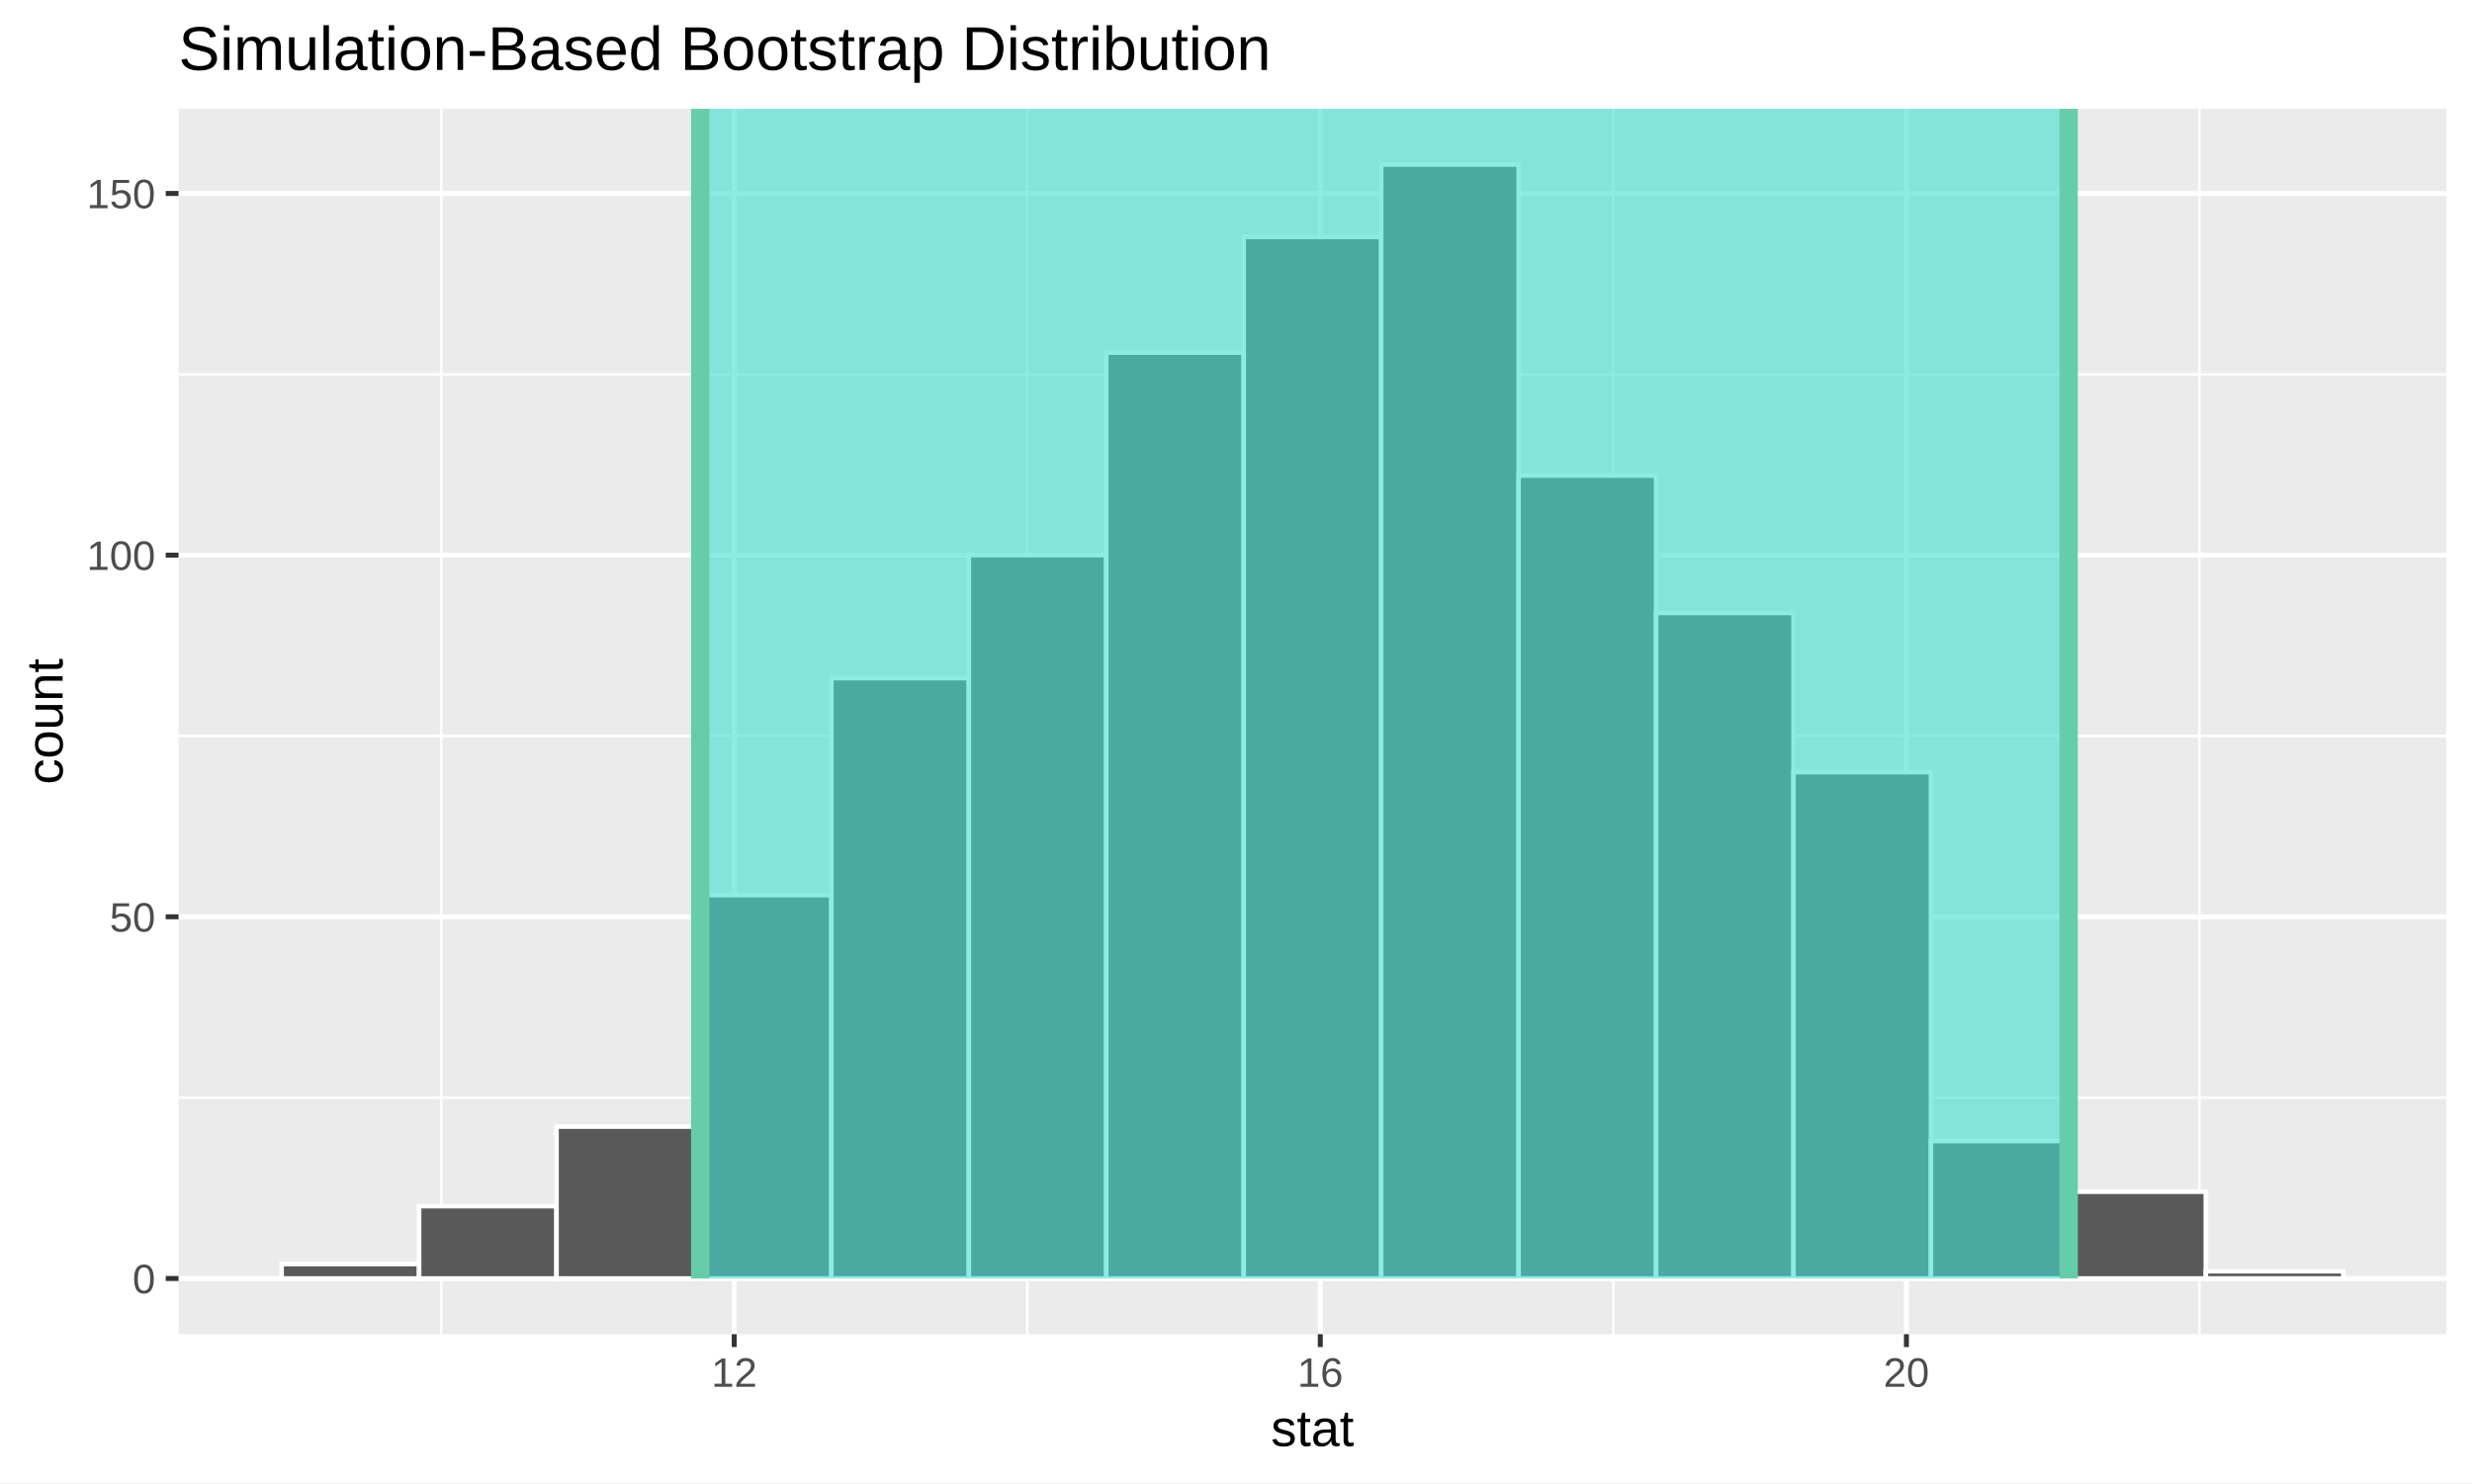
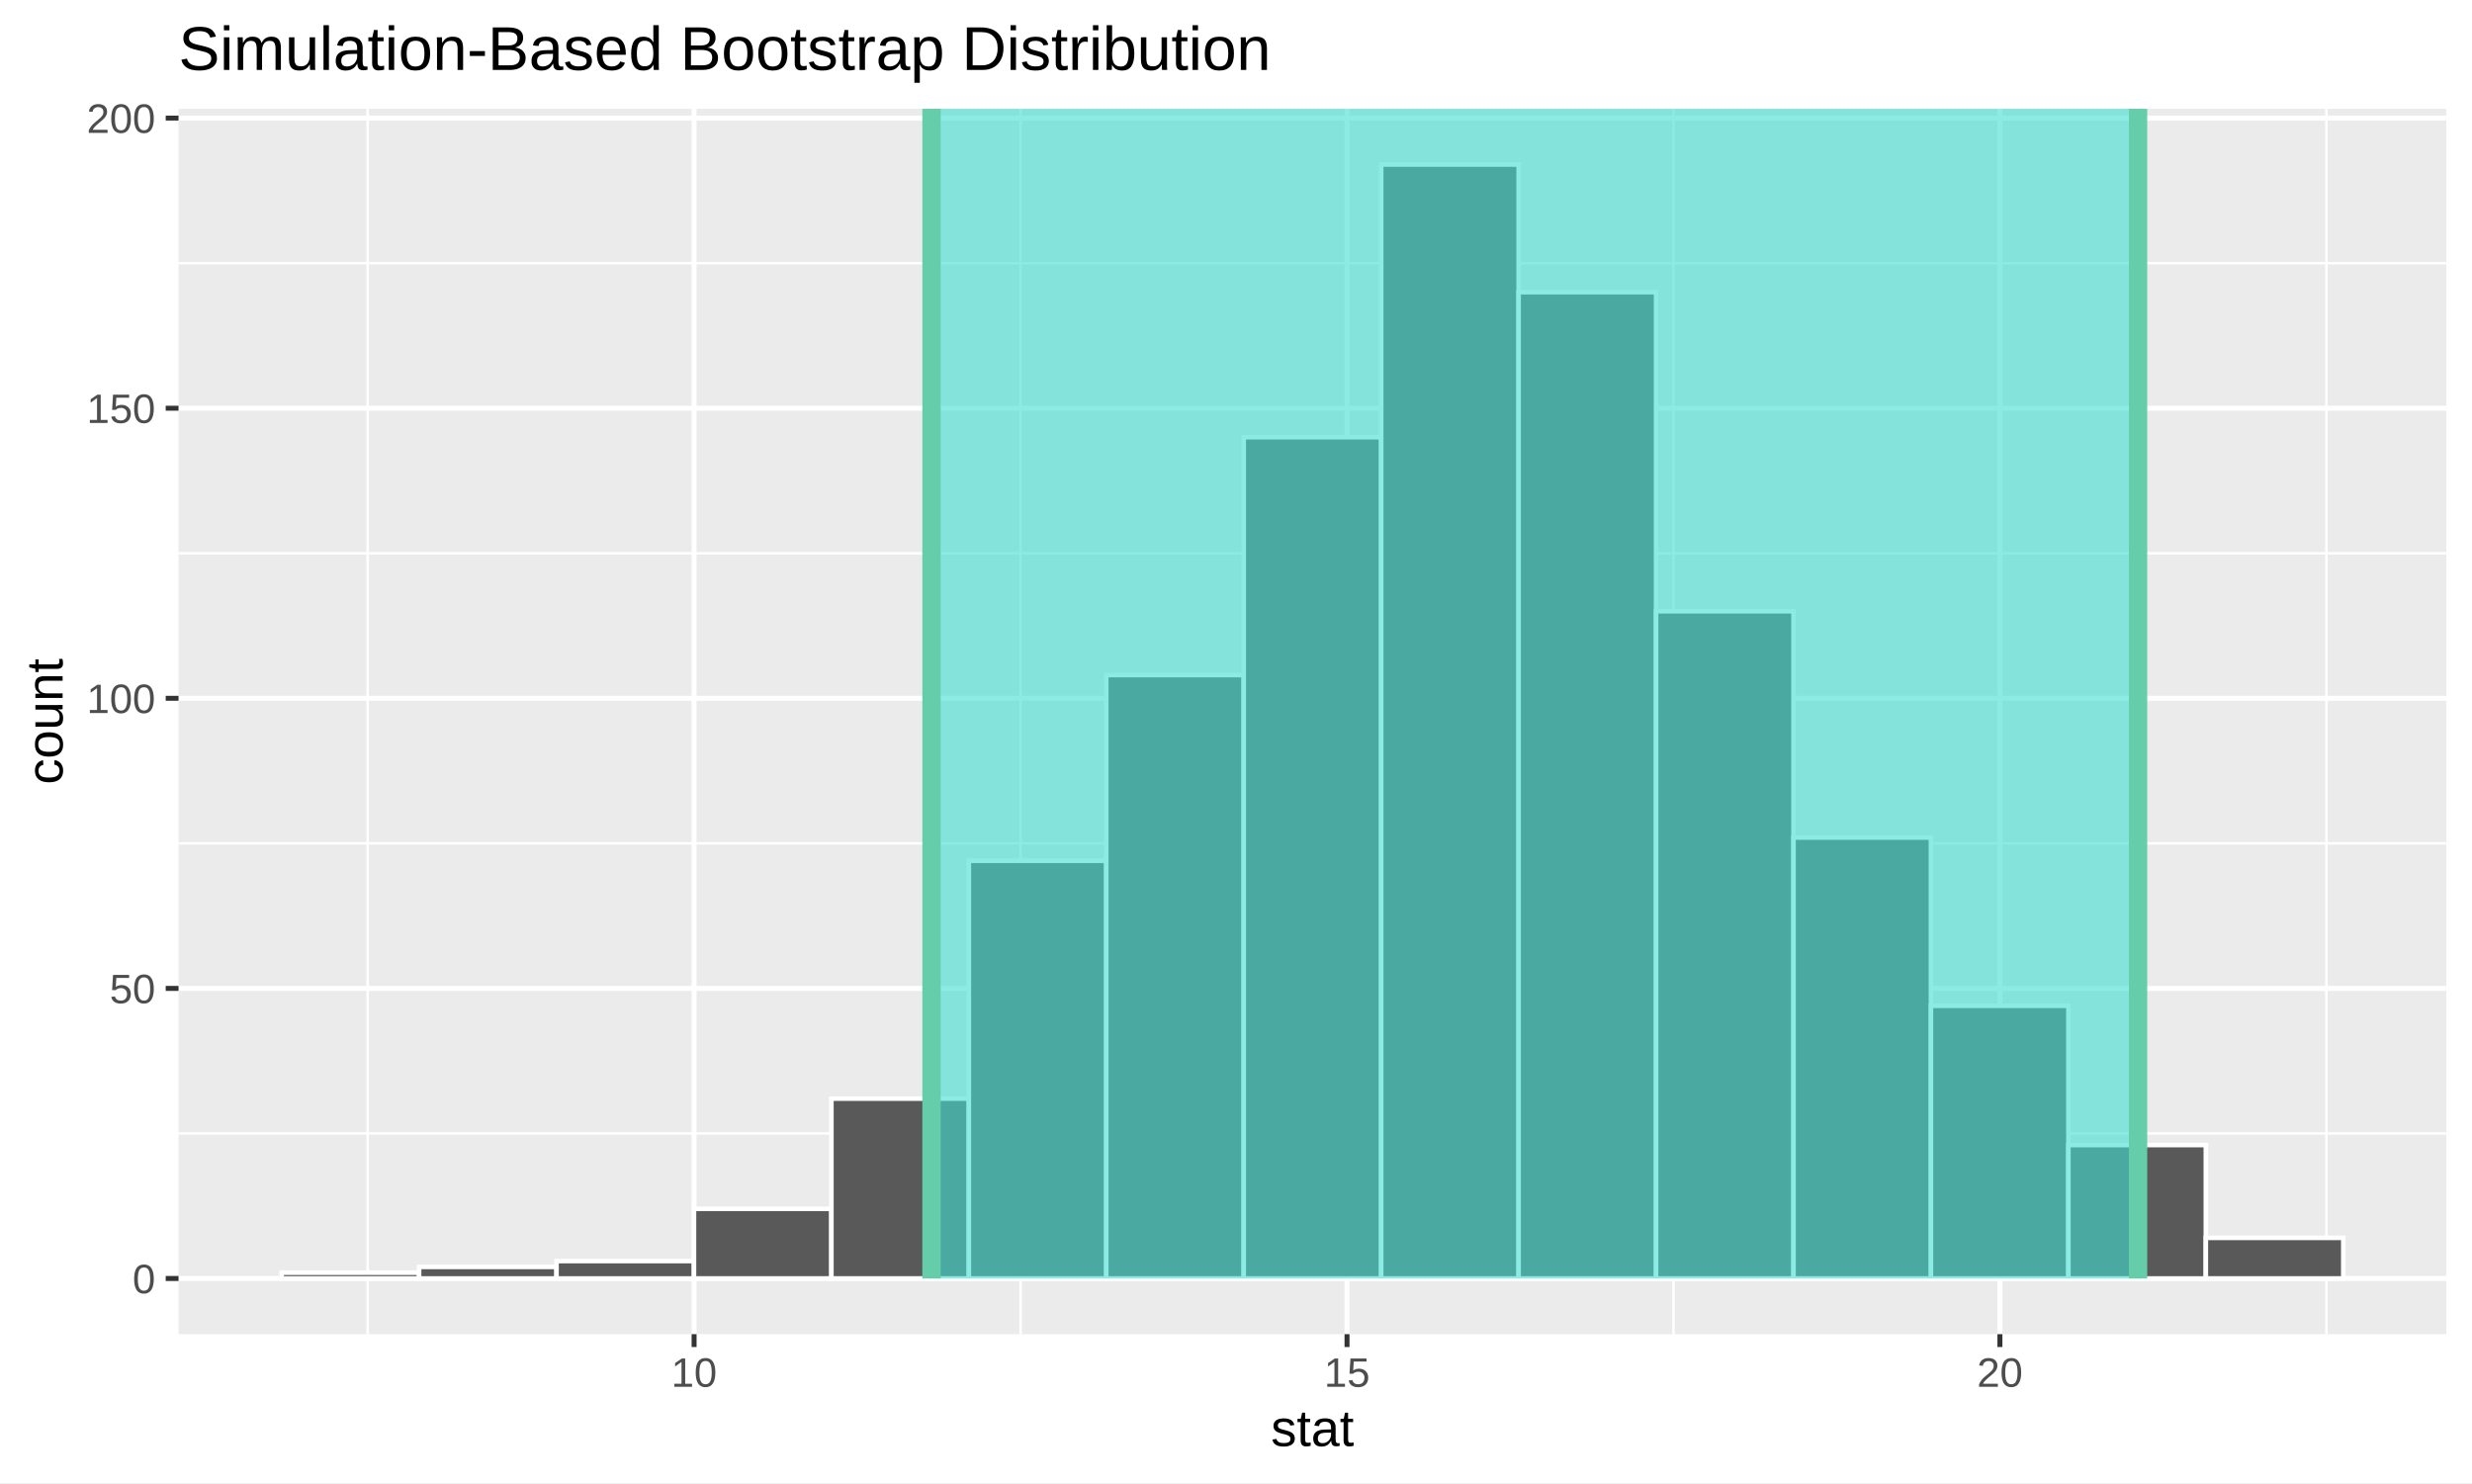
<svg xmlns="http://www.w3.org/2000/svg" class="svglite" width="576.00pt" height="345.60pt" viewBox="0 0 576.00 345.60">
  <defs>
    <style type="text/css">
    .svglite line, .svglite polyline, .svglite polygon, .svglite path, .svglite rect, .svglite circle {
      fill: none;
      stroke: #000000;
      stroke-linecap: round;
      stroke-linejoin: round;
      stroke-miterlimit: 10.00;
    }
    .svglite text {
      white-space: pre;
    }
  </style>
  </defs>
  <rect width="100%" height="100%" style="stroke: none; fill: #FFFFFF;" />
  <defs>
    <clipPath id="cpMC4wMHw1NzYuMDB8MC4wMHwzNDUuNjA=">
      <rect x="0.00" y="0.00" width="576.00" height="345.60" />
    </clipPath>
  </defs>
  <g clip-path="url(#cpMC4wMHw1NzYuMDB8MC4wMHwzNDUuNjA=)">
    <rect x="0.00" y="0.00" width="576.00" height="345.60" style="stroke-width: 1.16; stroke: #FFFFFF; fill: #FFFFFF;" />
  </g>
  <defs>
    <clipPath id="cpNDEuNjB8NTcwLjAyfDI1LjM2fDMxMC45Mg==">
      <rect x="41.60" y="25.36" width="528.42" height="285.56" />
    </clipPath>
  </defs>
  <g clip-path="url(#cpNDEuNjB8NTcwLjAyfDI1LjM2fDMxMC45Mg==)">
    <rect x="41.60" y="25.36" width="528.42" height="285.56" style="stroke-width: 1.16; stroke: none; fill: #EBEBEB;" />
-     <polyline points="41.60,255.80 570.02,255.80 " style="stroke-width: 0.58; stroke: #FFFFFF; stroke-linecap: butt;" />
-     <polyline points="41.60,171.51 570.02,171.51 " style="stroke-width: 0.58; stroke: #FFFFFF; stroke-linecap: butt;" />
-     <polyline points="41.60,87.23 570.02,87.23 " style="stroke-width: 0.58; stroke: #FFFFFF; stroke-linecap: butt;" />
-     <polyline points="102.80,310.92 102.80,25.36 " style="stroke-width: 0.58; stroke: #FFFFFF; stroke-linecap: butt;" />
-     <polyline points="239.36,310.92 239.36,25.36 " style="stroke-width: 0.58; stroke: #FFFFFF; stroke-linecap: butt;" />
-     <polyline points="375.93,310.92 375.93,25.36 " style="stroke-width: 0.58; stroke: #FFFFFF; stroke-linecap: butt;" />
-     <polyline points="512.49,310.92 512.49,25.36 " style="stroke-width: 0.58; stroke: #FFFFFF; stroke-linecap: butt;" />
+     <polyline points="41.60,264.14 570.02,264.14 " style="stroke-width: 0.58; stroke: #FFFFFF; stroke-linecap: butt;" />
+     <polyline points="41.60,196.53 570.02,196.53 " style="stroke-width: 0.58; stroke: #FFFFFF; stroke-linecap: butt;" />
+     <polyline points="41.60,128.93 570.02,128.93 " style="stroke-width: 0.58; stroke: #FFFFFF; stroke-linecap: butt;" />
+     <polyline points="41.60,61.33 570.02,61.33 " style="stroke-width: 0.58; stroke: #FFFFFF; stroke-linecap: butt;" />
+     <polyline points="85.66,310.92 85.66,25.36 " style="stroke-width: 0.58; stroke: #FFFFFF; stroke-linecap: butt;" />
+     <polyline points="237.80,310.92 237.80,25.36 " style="stroke-width: 0.58; stroke: #FFFFFF; stroke-linecap: butt;" />
+     <polyline points="389.94,310.92 389.94,25.36 " style="stroke-width: 0.58; stroke: #FFFFFF; stroke-linecap: butt;" />
+     <polyline points="542.07,310.92 542.07,25.36 " style="stroke-width: 0.58; stroke: #FFFFFF; stroke-linecap: butt;" />
    <polyline points="41.60,297.94 570.02,297.94 " style="stroke-width: 1.16; stroke: #FFFFFF; stroke-linecap: butt;" />
-     <polyline points="41.60,213.65 570.02,213.65 " style="stroke-width: 1.16; stroke: #FFFFFF; stroke-linecap: butt;" />
-     <polyline points="41.60,129.37 570.02,129.37 " style="stroke-width: 1.16; stroke: #FFFFFF; stroke-linecap: butt;" />
-     <polyline points="41.60,45.08 570.02,45.08 " style="stroke-width: 1.16; stroke: #FFFFFF; stroke-linecap: butt;" />
-     <polyline points="171.08,310.92 171.08,25.36 " style="stroke-width: 1.16; stroke: #FFFFFF; stroke-linecap: butt;" />
-     <polyline points="307.64,310.92 307.64,25.36 " style="stroke-width: 1.16; stroke: #FFFFFF; stroke-linecap: butt;" />
-     <polyline points="444.21,310.92 444.21,25.36 " style="stroke-width: 1.16; stroke: #FFFFFF; stroke-linecap: butt;" />
-     <rect x="65.62" y="294.57" width="32.03" height="3.37" style="stroke-width: 1.07; stroke: #FFFFFF; stroke-linecap: square; stroke-linejoin: miter; fill: #595959;" />
-     <rect x="97.65" y="281.08" width="32.03" height="16.86" style="stroke-width: 1.07; stroke: #FFFFFF; stroke-linecap: square; stroke-linejoin: miter; fill: #595959;" />
-     <rect x="129.67" y="262.54" width="32.03" height="35.40" style="stroke-width: 1.07; stroke: #FFFFFF; stroke-linecap: square; stroke-linejoin: miter; fill: #595959;" />
-     <rect x="161.70" y="208.60" width="32.03" height="89.34" style="stroke-width: 1.07; stroke: #FFFFFF; stroke-linecap: square; stroke-linejoin: miter; fill: #595959;" />
-     <rect x="193.72" y="158.03" width="32.03" height="139.91" style="stroke-width: 1.07; stroke: #FFFFFF; stroke-linecap: square; stroke-linejoin: miter; fill: #595959;" />
-     <rect x="225.75" y="129.37" width="32.03" height="168.57" style="stroke-width: 1.07; stroke: #FFFFFF; stroke-linecap: square; stroke-linejoin: miter; fill: #595959;" />
-     <rect x="257.77" y="82.17" width="32.03" height="215.77" style="stroke-width: 1.07; stroke: #FFFFFF; stroke-linecap: square; stroke-linejoin: miter; fill: #595959;" />
-     <rect x="289.80" y="55.20" width="32.03" height="242.74" style="stroke-width: 1.07; stroke: #FFFFFF; stroke-linecap: square; stroke-linejoin: miter; fill: #595959;" />
+     <polyline points="41.60,230.34 570.02,230.34 " style="stroke-width: 1.16; stroke: #FFFFFF; stroke-linecap: butt;" />
+     <polyline points="41.60,162.73 570.02,162.73 " style="stroke-width: 1.16; stroke: #FFFFFF; stroke-linecap: butt;" />
+     <polyline points="41.60,95.13 570.02,95.13 " style="stroke-width: 1.16; stroke: #FFFFFF; stroke-linecap: butt;" />
+     <polyline points="41.60,27.52 570.02,27.52 " style="stroke-width: 1.16; stroke: #FFFFFF; stroke-linecap: butt;" />
+     <polyline points="161.73,310.92 161.73,25.36 " style="stroke-width: 1.16; stroke: #FFFFFF; stroke-linecap: butt;" />
+     <polyline points="313.87,310.92 313.87,25.36 " style="stroke-width: 1.16; stroke: #FFFFFF; stroke-linecap: butt;" />
+     <polyline points="466.00,310.92 466.00,25.36 " style="stroke-width: 1.16; stroke: #FFFFFF; stroke-linecap: butt;" />
+     <rect x="65.62" y="296.59" width="32.03" height="1.35" style="stroke-width: 1.07; stroke: #FFFFFF; stroke-linecap: square; stroke-linejoin: miter; fill: #595959;" />
+     <rect x="97.65" y="295.24" width="32.03" height="2.70" style="stroke-width: 1.07; stroke: #FFFFFF; stroke-linecap: square; stroke-linejoin: miter; fill: #595959;" />
+     <rect x="129.67" y="293.88" width="32.03" height="4.06" style="stroke-width: 1.07; stroke: #FFFFFF; stroke-linecap: square; stroke-linejoin: miter; fill: #595959;" />
+     <rect x="161.70" y="281.71" width="32.03" height="16.22" style="stroke-width: 1.07; stroke: #FFFFFF; stroke-linecap: square; stroke-linejoin: miter; fill: #595959;" />
+     <rect x="193.72" y="256.02" width="32.03" height="41.91" style="stroke-width: 1.07; stroke: #FFFFFF; stroke-linecap: square; stroke-linejoin: miter; fill: #595959;" />
+     <rect x="225.75" y="200.59" width="32.03" height="97.35" style="stroke-width: 1.07; stroke: #FFFFFF; stroke-linecap: square; stroke-linejoin: miter; fill: #595959;" />
+     <rect x="257.77" y="157.32" width="32.03" height="140.62" style="stroke-width: 1.07; stroke: #FFFFFF; stroke-linecap: square; stroke-linejoin: miter; fill: #595959;" />
+     <rect x="289.80" y="101.89" width="32.03" height="196.05" style="stroke-width: 1.07; stroke: #FFFFFF; stroke-linecap: square; stroke-linejoin: miter; fill: #595959;" />
    <rect x="321.83" y="38.34" width="32.03" height="259.60" style="stroke-width: 1.07; stroke: #FFFFFF; stroke-linecap: square; stroke-linejoin: miter; fill: #595959;" />
-     <rect x="353.85" y="110.83" width="32.03" height="187.11" style="stroke-width: 1.07; stroke: #FFFFFF; stroke-linecap: square; stroke-linejoin: miter; fill: #595959;" />
-     <rect x="385.88" y="142.85" width="32.03" height="155.09" style="stroke-width: 1.07; stroke: #FFFFFF; stroke-linecap: square; stroke-linejoin: miter; fill: #595959;" />
-     <rect x="417.90" y="179.94" width="32.03" height="118.00" style="stroke-width: 1.07; stroke: #FFFFFF; stroke-linecap: square; stroke-linejoin: miter; fill: #595959;" />
-     <rect x="449.93" y="265.91" width="32.03" height="32.03" style="stroke-width: 1.07; stroke: #FFFFFF; stroke-linecap: square; stroke-linejoin: miter; fill: #595959;" />
-     <rect x="481.95" y="277.71" width="32.03" height="20.23" style="stroke-width: 1.07; stroke: #FFFFFF; stroke-linecap: square; stroke-linejoin: miter; fill: #595959;" />
-     <rect x="513.98" y="296.25" width="32.03" height="1.69" style="stroke-width: 1.07; stroke: #FFFFFF; stroke-linecap: square; stroke-linejoin: miter; fill: #595959;" />
-     <rect x="163.16" y="25.36" width="318.86" height="272.58" style="stroke-width: 1.07; stroke: none; stroke-linecap: square; stroke-linejoin: miter; fill: #40E0D0; fill-opacity: 0.60;" />
-     <line x1="163.16" y1="297.94" x2="163.16" y2="25.36" style="stroke-width: 4.27; stroke: #66CDAA; stroke-linecap: butt;" />
-     <line x1="482.02" y1="297.94" x2="482.02" y2="25.36" style="stroke-width: 4.27; stroke: #66CDAA; stroke-linecap: butt;" />
+     <rect x="353.85" y="68.09" width="32.03" height="229.85" style="stroke-width: 1.07; stroke: #FFFFFF; stroke-linecap: square; stroke-linejoin: miter; fill: #595959;" />
+     <rect x="385.88" y="142.45" width="32.03" height="155.49" style="stroke-width: 1.07; stroke: #FFFFFF; stroke-linecap: square; stroke-linejoin: miter; fill: #595959;" />
+     <rect x="417.90" y="195.18" width="32.03" height="102.76" style="stroke-width: 1.07; stroke: #FFFFFF; stroke-linecap: square; stroke-linejoin: miter; fill: #595959;" />
+     <rect x="449.93" y="234.39" width="32.03" height="63.55" style="stroke-width: 1.07; stroke: #FFFFFF; stroke-linecap: square; stroke-linejoin: miter; fill: #595959;" />
+     <rect x="481.95" y="266.84" width="32.03" height="31.10" style="stroke-width: 1.07; stroke: #FFFFFF; stroke-linecap: square; stroke-linejoin: miter; fill: #595959;" />
+     <rect x="513.98" y="288.47" width="32.03" height="9.46" style="stroke-width: 1.07; stroke: #FFFFFF; stroke-linecap: square; stroke-linejoin: miter; fill: #595959;" />
+     <rect x="217.05" y="25.36" width="281.14" height="272.58" style="stroke-width: 1.07; stroke: none; stroke-linecap: square; stroke-linejoin: miter; fill: #40E0D0; fill-opacity: 0.60;" />
+     <line x1="217.05" y1="297.94" x2="217.05" y2="25.36" style="stroke-width: 4.27; stroke: #66CDAA; stroke-linecap: butt;" />
+     <line x1="498.19" y1="297.94" x2="498.19" y2="25.36" style="stroke-width: 4.27; stroke: #66CDAA; stroke-linecap: butt;" />
  </g>
  <g clip-path="url(#cpMC4wMHw1NzYuMDB8MC4wMHwzNDUuNjA=)">
    <text x="36.22" y="301.38" text-anchor="end" style="font-size: 9.60px;fill: #4D4D4D; font-family: &quot;Arial&quot;;" textLength="5.34px" lengthAdjust="spacingAndGlyphs">0</text>
-     <text x="36.22" y="217.10" text-anchor="end" style="font-size: 9.60px;fill: #4D4D4D; font-family: &quot;Arial&quot;;" textLength="10.67px" lengthAdjust="spacingAndGlyphs">50</text>
-     <text x="36.22" y="132.81" text-anchor="end" style="font-size: 9.60px;fill: #4D4D4D; font-family: &quot;Arial&quot;;" textLength="16.01px" lengthAdjust="spacingAndGlyphs">100</text>
-     <text x="36.22" y="48.52" text-anchor="end" style="font-size: 9.60px;fill: #4D4D4D; font-family: &quot;Arial&quot;;" textLength="16.01px" lengthAdjust="spacingAndGlyphs">150</text>
+     <text x="36.22" y="233.78" text-anchor="end" style="font-size: 9.60px;fill: #4D4D4D; font-family: &quot;Arial&quot;;" textLength="10.67px" lengthAdjust="spacingAndGlyphs">50</text>
+     <text x="36.22" y="166.17" text-anchor="end" style="font-size: 9.60px;fill: #4D4D4D; font-family: &quot;Arial&quot;;" textLength="16.01px" lengthAdjust="spacingAndGlyphs">100</text>
+     <text x="36.22" y="98.57" text-anchor="end" style="font-size: 9.60px;fill: #4D4D4D; font-family: &quot;Arial&quot;;" textLength="16.01px" lengthAdjust="spacingAndGlyphs">150</text>
+     <text x="36.22" y="30.96" text-anchor="end" style="font-size: 9.60px;fill: #4D4D4D; font-family: &quot;Arial&quot;;" textLength="16.01px" lengthAdjust="spacingAndGlyphs">200</text>
    <polyline points="38.61,297.94 41.60,297.94 " style="stroke-width: 1.16; stroke: #333333; stroke-linecap: butt;" />
-     <polyline points="38.61,213.65 41.60,213.65 " style="stroke-width: 1.16; stroke: #333333; stroke-linecap: butt;" />
-     <polyline points="38.61,129.37 41.60,129.37 " style="stroke-width: 1.16; stroke: #333333; stroke-linecap: butt;" />
-     <polyline points="38.61,45.08 41.60,45.08 " style="stroke-width: 1.16; stroke: #333333; stroke-linecap: butt;" />
-     <polyline points="171.08,313.91 171.08,310.92 " style="stroke-width: 1.16; stroke: #333333; stroke-linecap: butt;" />
-     <polyline points="307.64,313.91 307.64,310.92 " style="stroke-width: 1.16; stroke: #333333; stroke-linecap: butt;" />
-     <polyline points="444.21,313.91 444.21,310.92 " style="stroke-width: 1.16; stroke: #333333; stroke-linecap: butt;" />
-     <text x="171.08" y="323.18" text-anchor="middle" style="font-size: 9.60px;fill: #4D4D4D; font-family: &quot;Arial&quot;;" textLength="10.67px" lengthAdjust="spacingAndGlyphs">12</text>
-     <text x="307.64" y="323.18" text-anchor="middle" style="font-size: 9.60px;fill: #4D4D4D; font-family: &quot;Arial&quot;;" textLength="10.67px" lengthAdjust="spacingAndGlyphs">16</text>
-     <text x="444.21" y="323.18" text-anchor="middle" style="font-size: 9.60px;fill: #4D4D4D; font-family: &quot;Arial&quot;;" textLength="10.67px" lengthAdjust="spacingAndGlyphs">20</text>
+     <polyline points="38.61,230.34 41.60,230.34 " style="stroke-width: 1.16; stroke: #333333; stroke-linecap: butt;" />
+     <polyline points="38.61,162.73 41.60,162.73 " style="stroke-width: 1.16; stroke: #333333; stroke-linecap: butt;" />
+     <polyline points="38.61,95.13 41.60,95.13 " style="stroke-width: 1.16; stroke: #333333; stroke-linecap: butt;" />
+     <polyline points="38.61,27.52 41.60,27.52 " style="stroke-width: 1.16; stroke: #333333; stroke-linecap: butt;" />
+     <polyline points="161.73,313.91 161.73,310.92 " style="stroke-width: 1.16; stroke: #333333; stroke-linecap: butt;" />
+     <polyline points="313.87,313.91 313.87,310.92 " style="stroke-width: 1.16; stroke: #333333; stroke-linecap: butt;" />
+     <polyline points="466.00,313.91 466.00,310.92 " style="stroke-width: 1.16; stroke: #333333; stroke-linecap: butt;" />
+     <text x="161.73" y="323.18" text-anchor="middle" style="font-size: 9.60px;fill: #4D4D4D; font-family: &quot;Arial&quot;;" textLength="10.67px" lengthAdjust="spacingAndGlyphs">10</text>
+     <text x="313.87" y="323.18" text-anchor="middle" style="font-size: 9.60px;fill: #4D4D4D; font-family: &quot;Arial&quot;;" textLength="10.67px" lengthAdjust="spacingAndGlyphs">15</text>
+     <text x="466.00" y="323.18" text-anchor="middle" style="font-size: 9.60px;fill: #4D4D4D; font-family: &quot;Arial&quot;;" textLength="10.67px" lengthAdjust="spacingAndGlyphs">20</text>
    <text x="305.81" y="336.98" text-anchor="middle" style="font-size: 12.00px; font-family: &quot;Arial&quot;;" textLength="19.34px" lengthAdjust="spacingAndGlyphs">stat</text>
    <text transform="translate(14.59,168.14) rotate(-90)" text-anchor="middle" style="font-size: 12.00px; font-family: &quot;Arial&quot;;" textLength="29.35px" lengthAdjust="spacingAndGlyphs">count</text>
    <text x="41.60" y="16.30" style="font-size: 14.40px; font-family: &quot;Arial&quot;;" textLength="254.38px" lengthAdjust="spacingAndGlyphs">Simulation-Based Bootstrap Distribution</text>
  </g>
</svg>
